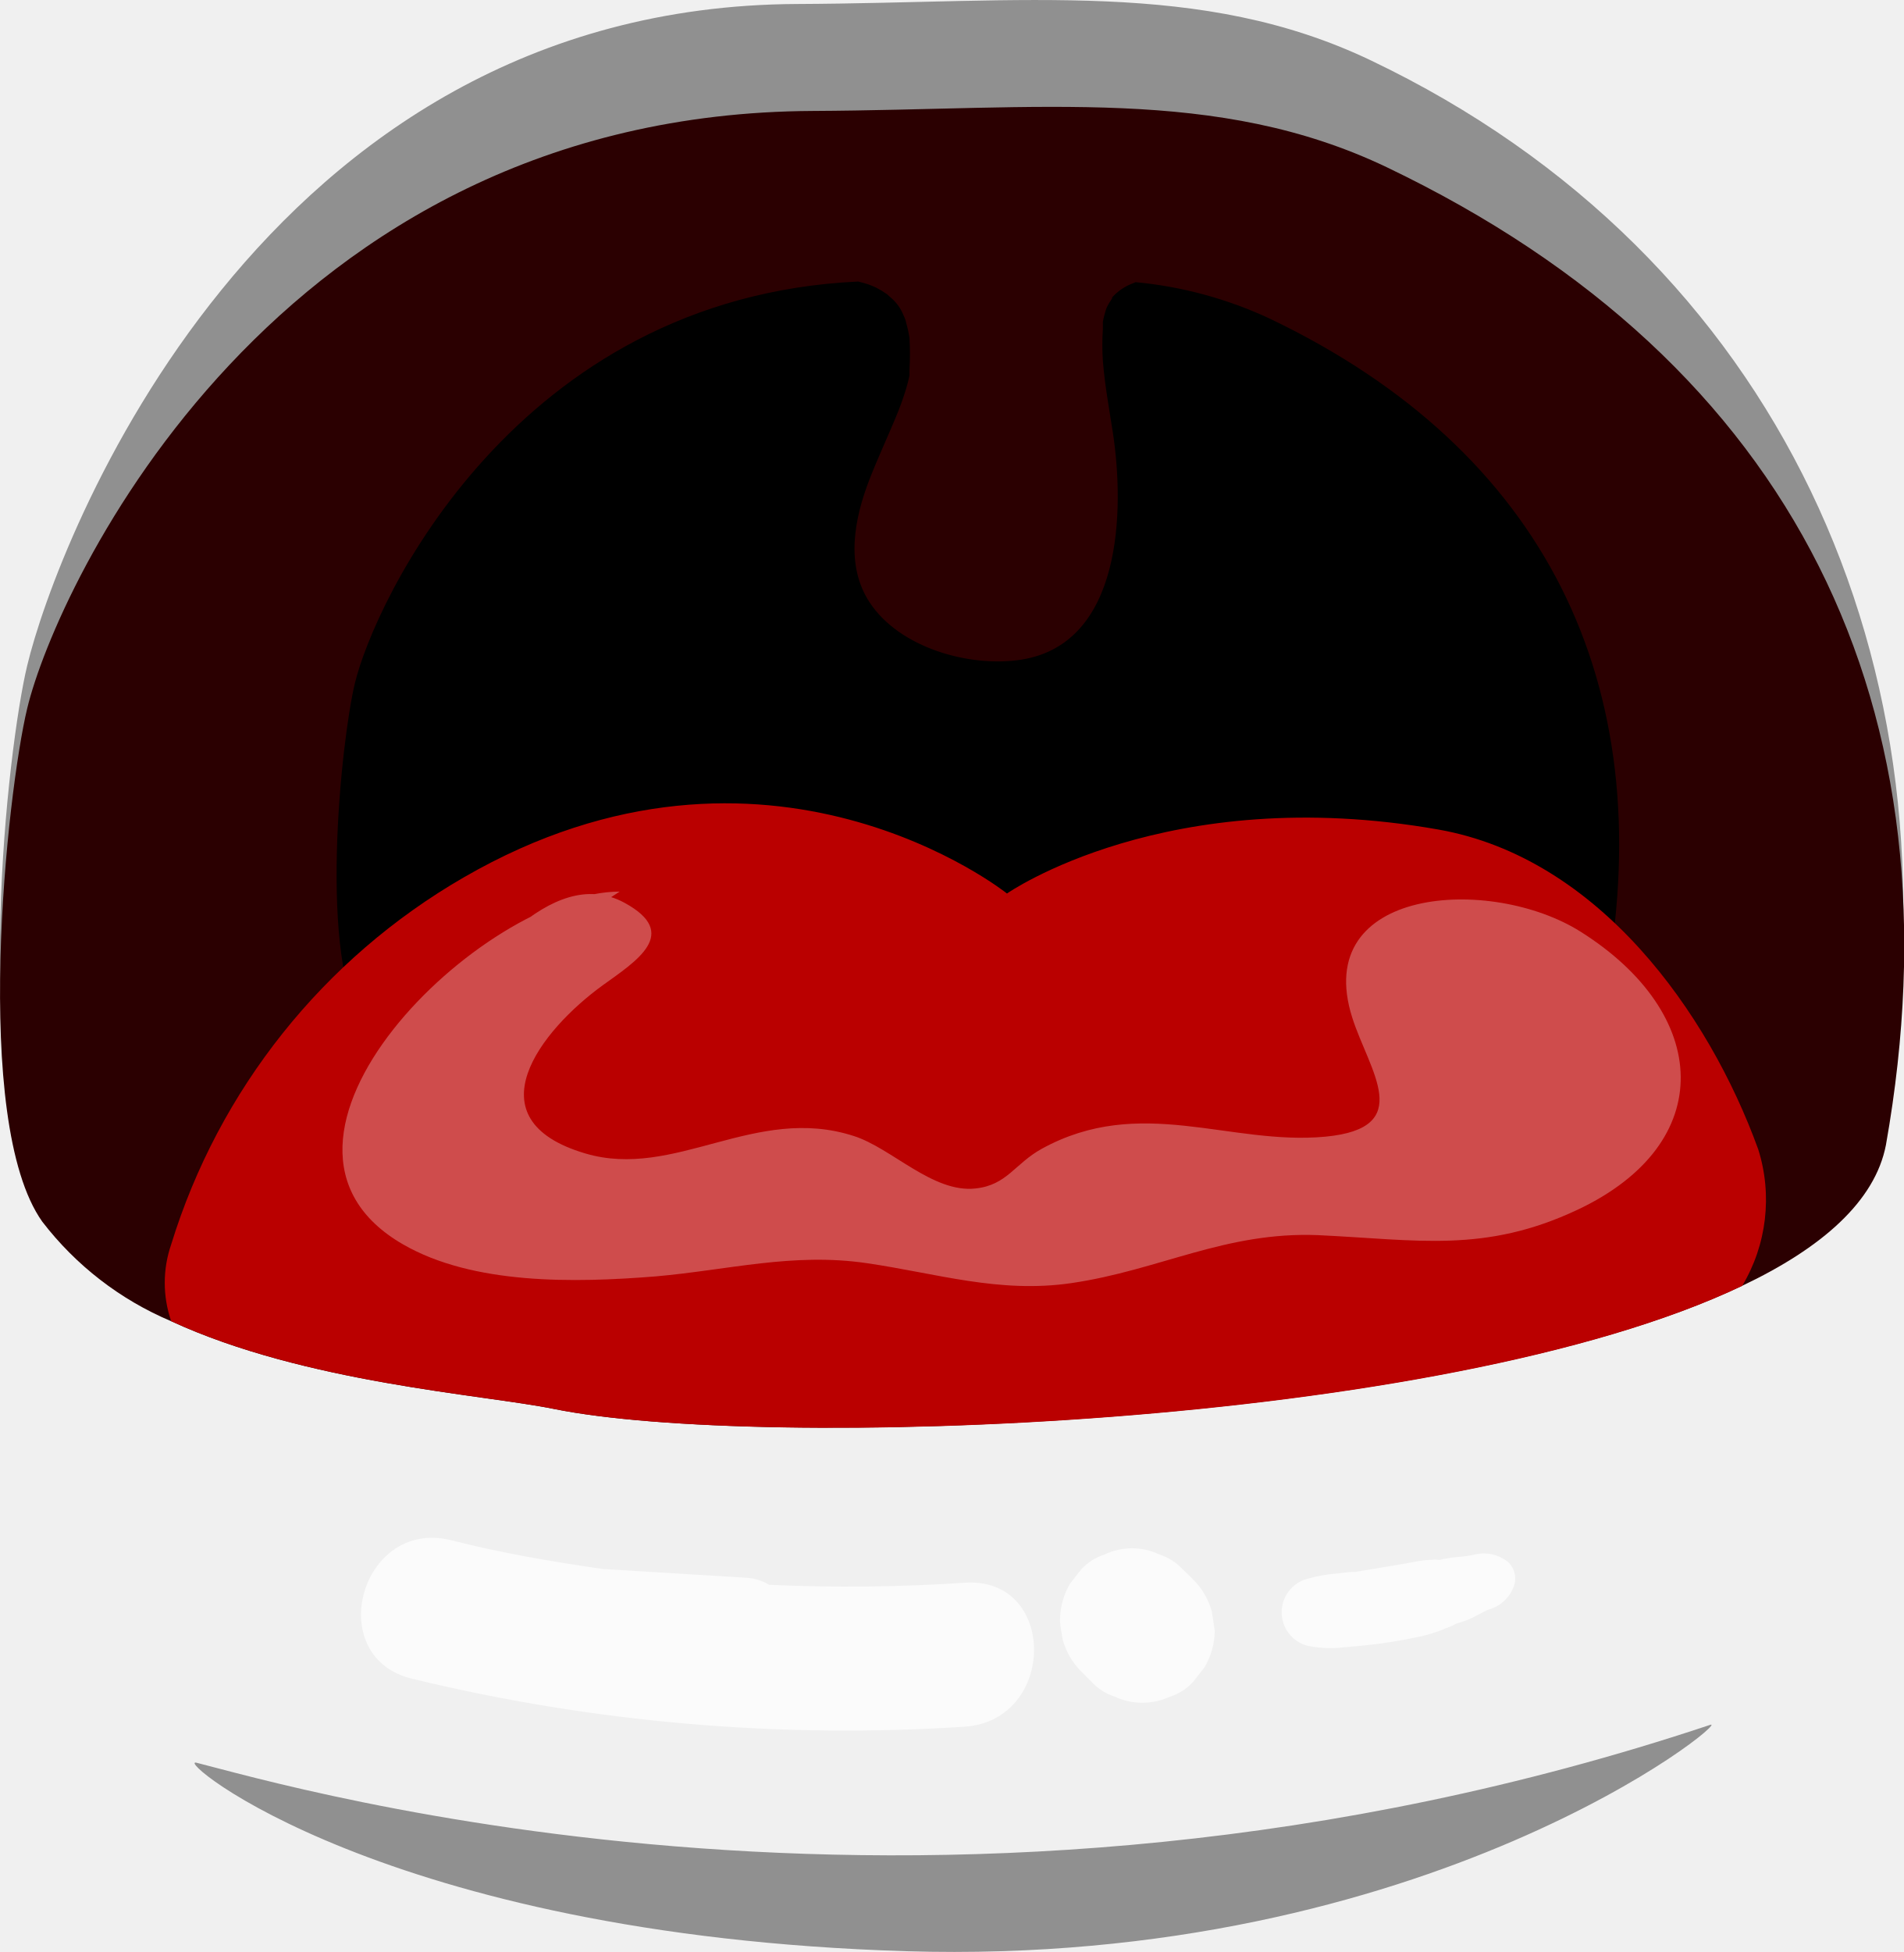
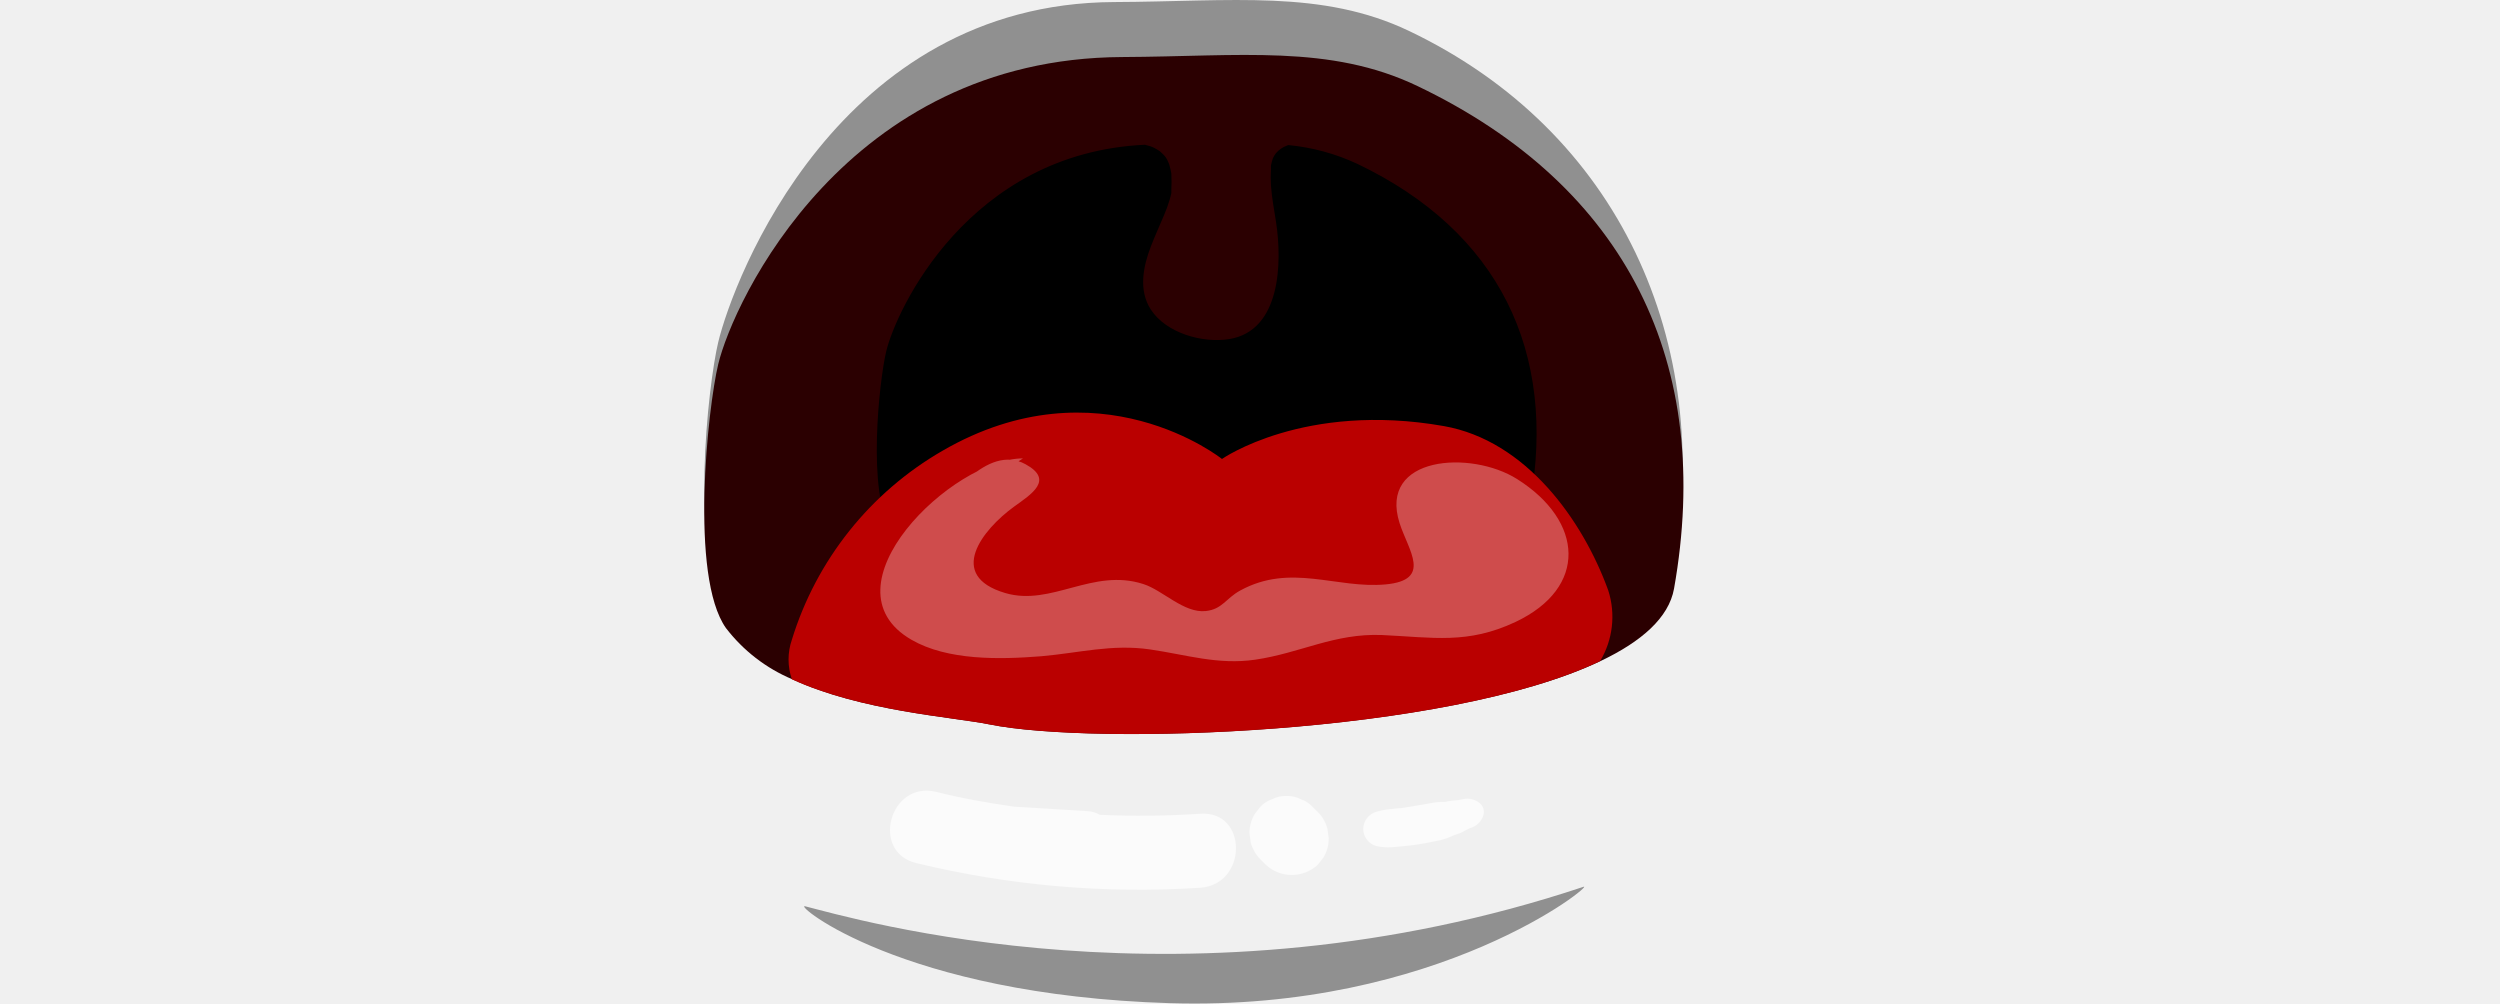
- <svg xmlns="http://www.w3.org/2000/svg" viewBox="0 0 119.11 122.1">
+ <svg xmlns="http://www.w3.org/2000/svg" viewBox="0 0 304.16 122.1">
  <defs>
    <style>
      .cls-1 {
        fill-opacity: 0.4;
      }

      .cls-2 {
        fill: #2b0001;
      }

      .cls-3 {
        opacity: 0.4;
      }

      .cls-4 {
        fill: #ba0000;
      }

      .cls-5, .cls-6 {
        fill: #fff;
      }

      .cls-5 {
        opacity: 0.3;
      }

      .cls-6 {
        opacity: 0.7;
      }
+ 
+       .cls-7 {
+         fill: none;
+       }
    </style>
  </defs>
  <g id="Layer_2" data-name="Layer 2">
    <g id="Layer_2-2" data-name="Layer 2">
      <g id="Oh">
-         <path class="cls-1" d="M118,68.94C122.82,41.69,111.37,16,85.77,3.78,75.14-1.3,64.19.19,49.85.25,16.23.41,3.52,34,1.7,41.64c-1.26,5.25-3.51,25.8.94,32.08,6.8,9.61,25.78,10.46,32,11.73C50.8,88.72,115,85.73,118,68.94Z" />
-         <path class="cls-2" d="M86.78,10.47C76.14,5.38,65.19,6.87,50.85,6.94,17.23,7.1,3.53,36.68,1.7,44.32c-1.26,5.26-3.51,25.8.94,32.09a19.93,19.93,0,0,0,8.06,6.23h0c8.4,3.88,19.47,4.58,23.95,5.49,12.75,2.59,55.49,1.26,74.34-7.7,5-2.37,8.32-5.29,9-8.81C122.82,44.37,112.37,22.72,86.78,10.47Z" />
-         <path d="M79.46,19.94a25.45,25.45,0,0,0-8.41-2.29l-.17.07a3.29,3.29,0,0,0-1.3.88l0,.06-.18.28a3.24,3.24,0,0,0-.17.32v0a6,6,0,0,0-.23.86.64.64,0,0,1,0,.07v0l0,.39a14.69,14.69,0,0,0,0,2c.12,1.5.37,2.84.62,4.45.75,4.89.59,13.22-5.71,14.23-3.24.51-7.64-.73-9.51-3.59-1.53-2.34-.94-5.26,0-7.69.48-1.24,1.19-2.78,1.61-3.8a17.93,17.93,0,0,0,.69-1.9c.08-.26.14-.52.2-.79,0-.1,0-.12,0-.12v-.25a17.31,17.31,0,0,0,0-2,7.26,7.26,0,0,0-.2-.9,1.84,1.84,0,0,0-.17-.49,2.77,2.77,0,0,0-.76-1.08l-.28-.25,0,0a5.52,5.52,0,0,0-.66-.4l-.22-.1-.28-.11c-.21-.07-.43-.13-.64-.18-21.46,1-30.29,20.12-31.49,25.14-.85,3.54-2.36,17.39.64,21.63,4.58,6.47,17.37,7,21.58,7.9,10.88,2.21,54.11.18,56.13-11.13C103.75,42.78,96.71,28.19,79.46,19.94Z" />
-         <path class="cls-3" d="M107,107.89c-48,16-89,3.8-94.71,2.37-1.51-.38,11.62,10.79,44.38,11.79S108.47,107.39,107,107.89Z" />
-         <path class="cls-4" d="M109,80.43c-18.85,9-61.59,10.29-74.34,7.7-4.48-.91-15.55-1.61-23.95-5.49h0a7.36,7.36,0,0,1,0-4.8A40.16,40.16,0,0,1,29,54.89c19-11,34,1,34,1s10-7,27-4c10,1.77,16.89,11.42,20,20A10.49,10.49,0,0,1,109,80.43Z" />
-         <path class="cls-5" d="M38.77,55.77c-8.57,0-24.7,15.65-13.55,22.07,4.39,2.53,10.7,2.41,15.8,2,4.57-.4,8.57-1.5,13.19-.83,4.4.64,8.3,1.91,12.82,1.25,5.53-.81,9.62-3.23,15.43-3,6.24.29,10.41,1.15,16.24-1.59,8.82-4.16,8.32-12.27.19-17.39C93.28,54.74,82,55.46,84.6,63.65c1.06,3.34,4,6.91-1.68,7.45-6,.56-11.56-2.63-17.73.75-1.71.94-2.18,2.28-4.16,2.49-2.66.3-5.25-2.53-7.61-3.28-6.17-2-11.19,2.75-16.8,1.09-7.19-2.12-2.79-7.71,1.09-10.52,2.09-1.51,4.89-3.24,1.36-5.16-4.69-2.54-9.44,4.46-11.78,6.79" />
-         <path class="cls-6" d="M60.37,99a109,109,0,0,1-12.25.13,3.09,3.09,0,0,0-1.42-.44l-9-.55c-3.18-.46-6.36-1-9.52-1.81-5.63-1.34-8,7.33-2.39,8.68a115.1,115.1,0,0,0,34.55,3C66.12,107.62,66.16,98.62,60.37,99Z" />
-         <path class="cls-6" d="M75.82,100.81a4.46,4.46,0,0,0-1.16-2L74,98.17a3.36,3.36,0,0,0-1.45-.93,4,4,0,0,0-3.46,0,3.36,3.36,0,0,0-1.45.93l-.71.91a4.52,4.52,0,0,0-.61,2.27c0,.4.11.8.16,1.2a4.52,4.52,0,0,0,1.16,2l.65.65a3.36,3.36,0,0,0,1.45.93,4.13,4.13,0,0,0,3.46,0,3.3,3.3,0,0,0,1.45-.93l.71-.91A4.55,4.55,0,0,0,76,102Z" />
-         <path class="cls-6" d="M94.41,97.76a2.39,2.39,0,0,0-2.11-.53,7.31,7.31,0,0,1-1.22.17,8.19,8.19,0,0,0-1,.17l-.09,0a1.48,1.48,0,0,0-.42,0c-.61,0-1.21.16-1.82.26-1,.16-2,.34-2.94.49l-.13,0-.13,0-.88.1a9.47,9.47,0,0,0-1.9.34,2.17,2.17,0,0,0,0,4.18,7.14,7.14,0,0,0,1.9.14l1.54-.14a30.64,30.64,0,0,0,3.58-.56,9.37,9.37,0,0,0,1.48-.45l.64-.26.11-.07c.28-.11.57-.18.85-.29.48-.21.86-.47,1.27-.63a2.35,2.35,0,0,0,1.62-1.6A1.43,1.43,0,0,0,94.41,97.76Z" />
+         <path class="cls-1" d="M203.63,68.94C208.5,41.69,197.05,16,171.46,3.78,160.83-1.3,149.87.19,135.53.25,101.91.41,89.21,34,87.38,41.64c-1.26,5.25-3.51,25.8.94,32.08,6.8,9.61,25.78,10.46,32,11.73C136.49,88.72,200.64,85.73,203.63,68.94Z" />
+         <path class="cls-2" d="M172.46,10.47c-10.64-5.09-21.59-3.6-35.93-3.53-33.62.16-47.32,29.74-49.15,37.38-1.26,5.26-3.51,25.8.94,32.09a19.93,19.93,0,0,0,8.06,6.23h0c8.4,3.88,19.47,4.58,24,5.49,12.75,2.59,55.49,1.26,74.34-7.7,5-2.37,8.32-5.29,8.95-8.81C208.5,44.37,198.05,22.72,172.46,10.47Z" />
+         <path d="M165.15,19.94a25.5,25.5,0,0,0-8.42-2.29l-.17.07a3.17,3.17,0,0,0-1.29.88l-.05.06a2.75,2.75,0,0,0-.19.28c-.06.1-.11.21-.17.32v0c-.09.28-.16.56-.23.86,0,0,0,.05,0,.07v0l0,.39a14.69,14.69,0,0,0,0,2c.11,1.5.37,2.84.62,4.45.75,4.89.59,13.22-5.72,14.23-3.24.51-7.64-.73-9.51-3.59-1.53-2.34-.94-5.26,0-7.69.47-1.24,1.18-2.78,1.6-3.8a16,16,0,0,0,.69-1.9c.08-.26.14-.52.2-.79l0-.12s0-.1,0-.25a19.49,19.49,0,0,0,0-2,7.26,7.26,0,0,0-.2-.9,1.84,1.84,0,0,0-.17-.49,2.67,2.67,0,0,0-.76-1.08l-.27-.25,0,0a6.58,6.58,0,0,0-.67-.4l-.21-.1-.29-.11c-.21-.07-.42-.13-.64-.18-21.46,1-30.28,20.12-31.48,25.14-.85,3.54-2.37,17.39.63,21.63,4.58,6.47,17.38,7,21.58,7.9,10.88,2.21,54.12.18,56.14-11.13C189.44,42.78,182.4,28.19,165.15,19.94Z" />
+         <path class="cls-3" d="M192.66,107.89c-48,16-89,3.8-94.71,2.37-1.51-.38,11.63,10.79,44.38,11.79S194.15,107.39,192.66,107.89Z" />
+         <path class="cls-4" d="M194.68,80.43c-18.85,9-61.59,10.29-74.34,7.7-4.48-.91-15.55-1.61-24-5.49h0a7.36,7.36,0,0,1,0-4.8,40.16,40.16,0,0,1,18.33-23c19-11,34,1,34,1s10-7,27-4c10,1.77,16.89,11.42,20,20A10.49,10.49,0,0,1,194.68,80.43Z" />
+         <path class="cls-5" d="M124.46,55.77c-8.58,0-24.71,15.65-13.56,22.07,4.39,2.53,10.7,2.41,15.8,2,4.58-.4,8.58-1.5,13.2-.83,4.4.64,8.29,1.91,12.81,1.25,5.53-.81,9.62-3.23,15.43-3,6.24.29,10.41,1.15,16.24-1.59,8.82-4.16,8.32-12.27.19-17.39-5.61-3.54-16.9-2.82-14.29,5.37,1.07,3.34,4,6.91-1.68,7.45-6,.56-11.56-2.63-17.72.75-1.72.94-2.18,2.28-4.17,2.49-2.65.3-5.24-2.53-7.6-3.28-6.17-2-11.19,2.75-16.81,1.09-7.19-2.12-2.79-7.71,1.09-10.52,2.09-1.51,4.9-3.24,1.36-5.16-4.68-2.54-9.43,4.46-11.78,6.79" />
+         <path class="cls-6" d="M146.05,99a108.77,108.77,0,0,1-12.24.13,3.17,3.17,0,0,0-1.43-.44l-9-.55c-3.18-.46-6.35-1-9.51-1.81-5.63-1.34-8,7.33-2.39,8.68a115,115,0,0,0,34.54,3C151.8,107.62,151.85,98.62,146.05,99Z" />
+         <path class="cls-6" d="M161.5,100.81a4.54,4.54,0,0,0-1.15-2l-.66-.65a3.32,3.32,0,0,0-1.44-.93,3.47,3.47,0,0,0-1.74-.39,3.44,3.44,0,0,0-1.73.39,3.36,3.36,0,0,0-1.45.93l-.7.91a4.53,4.53,0,0,0-.62,2.27c.06.4.11.8.16,1.2a4.61,4.61,0,0,0,1.16,2c.22.21.44.43.65.65a4.64,4.64,0,0,0,6.37,0c.23-.31.47-.61.7-.91a4.45,4.45,0,0,0,.61-2.28Z" />
+         <path class="cls-6" d="M180.09,97.76a2.39,2.39,0,0,0-2.11-.53,7.31,7.31,0,0,1-1.22.17,8,8,0,0,0-1,.17l-.1,0a1.48,1.48,0,0,0-.42,0c-.61,0-1.21.16-1.81.26-1,.16-2,.34-2.95.49l-.13,0-.12,0-.88.1a9.34,9.34,0,0,0-1.9.34,2.22,2.22,0,0,0-1.6,2.09,2.2,2.2,0,0,0,1.6,2.09,7.14,7.14,0,0,0,1.9.14l1.54-.14a30.81,30.81,0,0,0,3.57-.56A9.37,9.37,0,0,0,176,102l.64-.26.12-.07c.27-.11.56-.18.84-.29.48-.21.87-.47,1.27-.63a2.33,2.33,0,0,0,1.62-1.6A1.4,1.4,0,0,0,180.09,97.76Z" />
+         <rect class="cls-7" y="0.03" width="304.16" height="122.07" />
      </g>
    </g>
  </g>
</svg>
